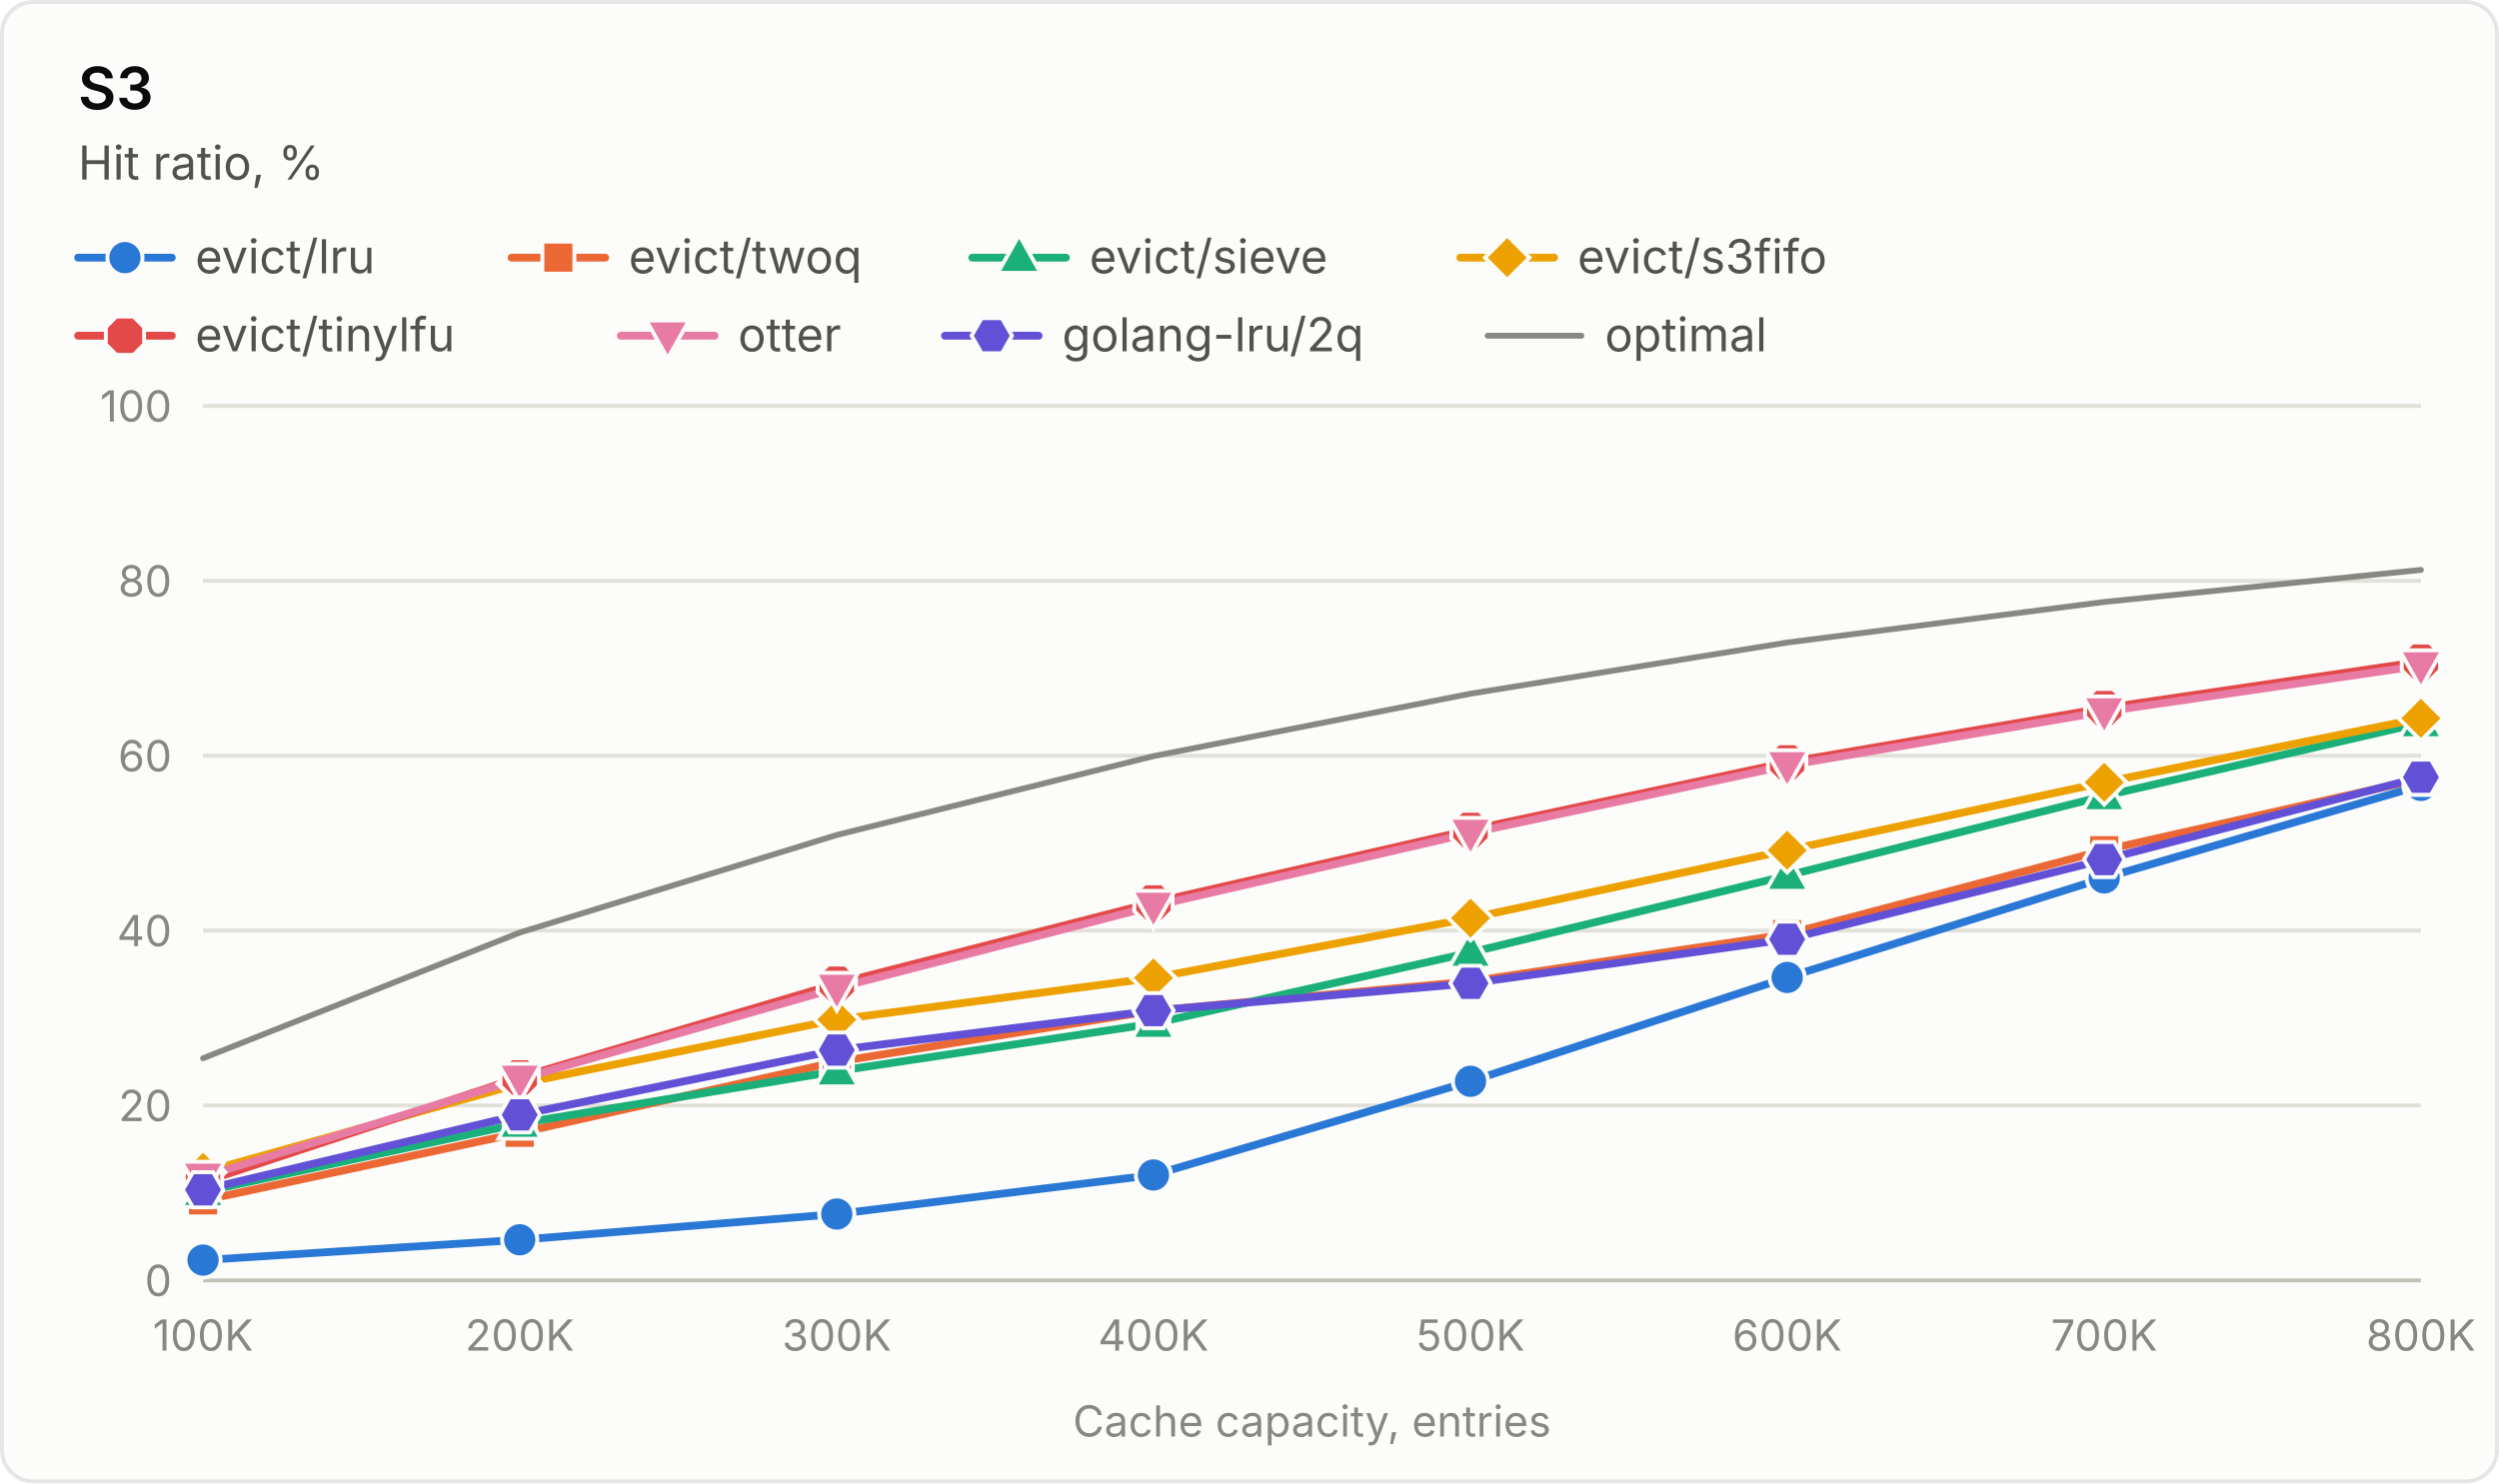
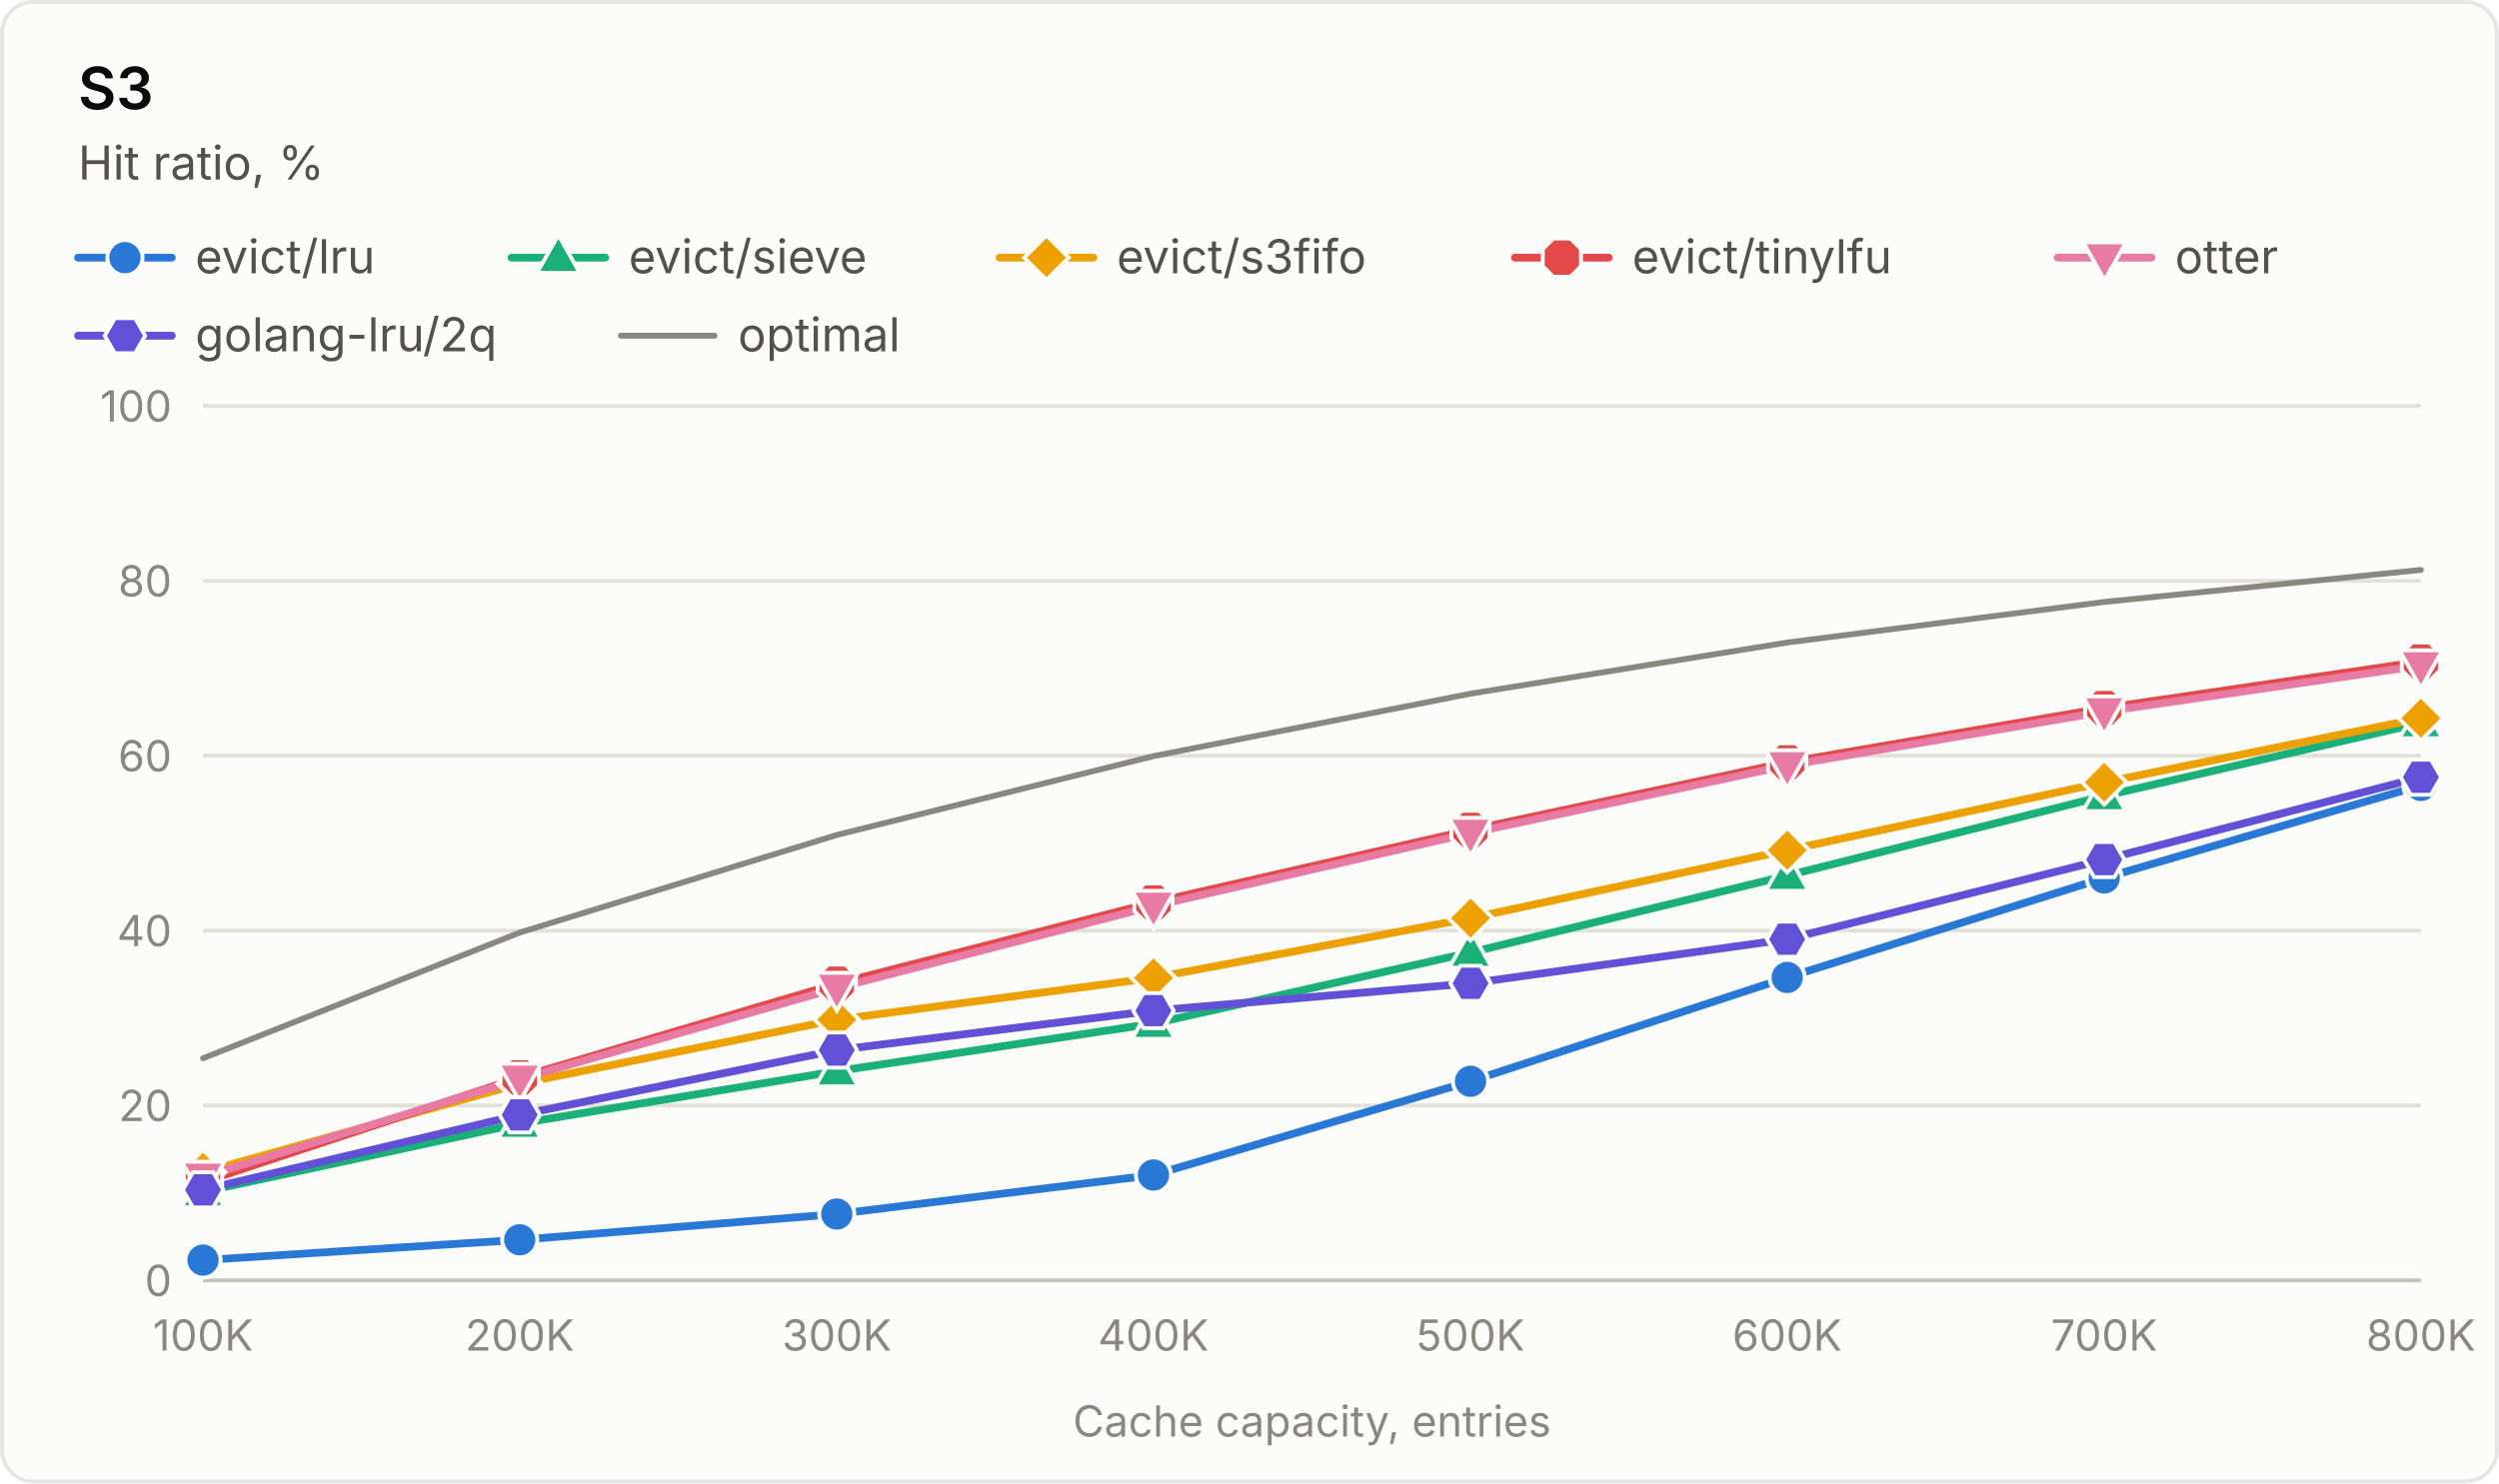
<svg xmlns="http://www.w3.org/2000/svg" viewBox="0 0 640 380" width="640" height="380" role="img" aria-labelledby="title desc">
  <style>
text { font-family: system-ui, -apple-system, "Segoe UI", sans-serif; }
.title { font-size: 15px; font-weight: 600; }
.unit, .legend { font-size: 12px; }
.tick { font-size: 11px; font-variant-numeric: tabular-nums; }
.grid, .axis { stroke-width: 1; }
.line { fill: none; stroke-width: 2; stroke-linejoin: round; stroke-linecap: round; }
.ref { fill: none; stroke-width: 1.5; stroke-linejoin: round; stroke-linecap: round; }
.mark { stroke-width: 2; paint-order: stroke; }
.surface { fill: #fcfcfb; stroke: rgba(11,11,11,0.10); }
.title { fill: #0b0b0b; }
.unit, .legend { fill: #52514e; }
.tick { fill: #898781; }
.grid { stroke: #e1e0d9; }
.axis { stroke: #c3c2b7; }
.ref { stroke: #898781; }
.mark { stroke: #fcfcfb; }
.s0 { stroke: #2a78d6; } .m0 { fill: #2a78d6; }
- .s1 { stroke: #eb6834; } .m1 { fill: #eb6834; }
.s2 { stroke: #1baf7a; } .m2 { fill: #1baf7a; }
.s3 { stroke: #eda100; } .m3 { fill: #eda100; }
.s7 { stroke: #e34948; } .m7 { fill: #e34948; }
.s4 { stroke: #e87ba4; } .m4 { fill: #e87ba4; }
.s6 { stroke: #6250d6; } .m6 { fill: #6250d6; }
@media (prefers-color-scheme: dark) {
  .surface { fill: #1a1a19; stroke: rgba(255,255,255,0.10); }
  .title { fill: #f0efec; }
  .unit, .legend { fill: #c3c2b7; }
  .tick { fill: #898781; }
  .grid { stroke: #2c2c2a; }
  .axis { stroke: #383835; }
  .ref { stroke: #898781; }
  .mark { stroke: #1a1a19; }
  .s0 { stroke: #3987e5; } .m0 { fill: #3987e5; }
-   .s1 { stroke: #d95926; } .m1 { fill: #d95926; }
  .s2 { stroke: #199e70; } .m2 { fill: #199e70; }
  .s3 { stroke: #c98500; } .m3 { fill: #c98500; }
  .s7 { stroke: #e66767; } .m7 { fill: #e66767; }
  .s4 { stroke: #d55181; } .m4 { fill: #d55181; }
  .s6 { stroke: #9085e9; } .m6 { fill: #9085e9; }
}
</style>
  <rect class="surface" x="0.5" y="0.5" width="639" height="379" rx="8" />
  <text class="title" x="20" y="28">S3</text>
  <text class="unit" x="20" y="46">Hit ratio, %</text>
  <path class="line s0" d="M20,66 h24" />
  <circle class="mark m0" cx="32" cy="66" r="4" />
  <text class="legend" x="50" y="70">evict/lru</text>
-   <path class="line s1" d="M131,66 h24" />
-   <path class="mark m1" d="M139.4,62.4L146.6,62.4L146.6,69.6L139.4,69.6Z" />
-   <text class="legend" x="161" y="70">evict/twoq</text>
-   <path class="line s2" d="M249,66 h24" />
-   <path class="mark m2" d="M261,61.2L265.6,69.4L256.4,69.4Z" />
-   <text class="legend" x="279" y="70">evict/sieve</text>
-   <path class="line s3" d="M374,66 h24" />
-   <path class="mark m3" d="M386,61L391,66L386,71L381,66Z" />
-   <text class="legend" x="404" y="70">evict/s3fifo</text>
-   <path class="line s7" d="M20,86 h24" />
-   <path class="mark m7" d="M30,81.6L34,81.6L36.4,84L36.4,88L34,90.4L30,90.4L27.6,88L27.6,84Z" />
-   <text class="legend" x="50" y="90">evict/tinylfu</text>
-   <path class="line s4" d="M159,86 h24" />
-   <path class="mark m4" d="M171,90.8L175.6,82.6L166.4,82.6Z" />
-   <text class="legend" x="189" y="90">otter</text>
-   <path class="line s6" d="M242,86 h24" />
-   <path class="mark m6" d="M251.7,82L256.3,82L258.6,86L256.3,90L251.7,90L249.4,86Z" />
-   <text class="legend" x="272" y="90">golang-lru/2q</text>
-   <path class="ref" d="M381,86 h24" />
-   <text class="legend" x="411" y="90">optimal</text>
+   <path class="line s2" d="M131,66 h24" />
+   <path class="mark m2" d="M143,61.2L147.6,69.4L138.4,69.4Z" />
+   <text class="legend" x="161" y="70">evict/sieve</text>
+   <path class="line s3" d="M256,66 h24" />
+   <path class="mark m3" d="M268,61L273,66L268,71L263,66Z" />
+   <text class="legend" x="286" y="70">evict/s3fifo</text>
+   <path class="line s7" d="M388,66 h24" />
+   <path class="mark m7" d="M398,61.6L402,61.6L404.4,64L404.4,68L402,70.4L398,70.4L395.6,68L395.6,64Z" />
+   <text class="legend" x="418" y="70">evict/tinylfu</text>
+   <path class="line s4" d="M527,66 h24" />
+   <path class="mark m4" d="M539,70.8L543.6,62.6L534.4,62.6Z" />
+   <text class="legend" x="557" y="70">otter</text>
+   <path class="line s6" d="M20,86 h24" />
+   <path class="mark m6" d="M29.7,82L34.3,82L36.6,86L34.3,90L29.7,90L27.4,86Z" />
+   <text class="legend" x="50" y="90">golang-lru/2q</text>
+   <path class="ref" d="M159,86 h24" />
+   <text class="legend" x="189" y="90">optimal</text>
  <path class="axis" d="M52,328 h568" />
  <text class="tick" x="44" y="332" text-anchor="end">0</text>
  <path class="grid" d="M52,283.2 h568" />
  <text class="tick" x="44" y="287.2" text-anchor="end">20</text>
  <path class="grid" d="M52,238.4 h568" />
  <text class="tick" x="44" y="242.4" text-anchor="end">40</text>
  <path class="grid" d="M52,193.6 h568" />
  <text class="tick" x="44" y="197.6" text-anchor="end">60</text>
  <path class="grid" d="M52,148.8 h568" />
  <text class="tick" x="44" y="152.8" text-anchor="end">80</text>
  <path class="grid" d="M52,104 h568" />
  <text class="tick" x="44" y="108" text-anchor="end">100</text>
  <text class="tick" x="52" y="346" text-anchor="middle">100K</text>
  <text class="tick" x="133.1" y="346" text-anchor="middle">200K</text>
  <text class="tick" x="214.3" y="346" text-anchor="middle">300K</text>
  <text class="tick" x="295.4" y="346" text-anchor="middle">400K</text>
  <text class="tick" x="376.6" y="346" text-anchor="middle">500K</text>
  <text class="tick" x="457.7" y="346" text-anchor="middle">600K</text>
  <text class="tick" x="538.9" y="346" text-anchor="middle">700K</text>
  <text class="tick" x="620" y="346" text-anchor="middle">800K</text>
  <text class="tick" x="336" y="368" text-anchor="middle">Cache capacity, entries</text>
  <path class="line s0" d="M52,322.8L133.1,317.6L214.3,311L295.4,301L376.6,277L457.7,250.4L538.9,224.9L620,201.2" />
-   <path class="line s1" d="M52,307.5L133.1,290.2L214.3,272L295.4,258.9L376.6,251.4L457.7,239.3L538.9,217.8L620,199.5" />
  <path class="line s2" d="M52,305.3L133.1,287.8L214.3,274.4L295.4,262.2L376.6,244L457.7,224.3L538.9,203.9L620,185.2" />
  <path class="line s3" d="M52,300.3L133.1,277.6L214.3,261.2L295.4,250.5L376.6,235.2L457.7,217.8L538.9,200.4L620,184" />
  <path class="line s7" d="M52,302.8L133.1,276L214.3,252L295.4,231.2L376.6,212.6L457.7,195.3L538.9,181.4L620,169.5" />
  <path class="line s4" d="M52,301.5L133.1,276.4L214.3,253.1L295.4,232.1L376.6,213.4L457.7,196.1L538.9,182.3L620,170.5" />
  <path class="line s6" d="M52,304.8L133.1,285.6L214.3,269L295.4,258.9L376.6,251.9L457.7,240.6L538.9,220.2L620,199.1" />
  <path class="ref" d="M52,271.1L133.1,238.9L214.3,213.9L295.4,193.7L376.6,177.7L457.7,164.6L538.9,154.2L620,146" />
  <g>
    <circle class="mark m0" cx="52" cy="322.8" r="4" />
  </g>
  <g>
    <circle class="mark m0" cx="133.1" cy="317.6" r="4" />
  </g>
  <g>
    <circle class="mark m0" cx="214.3" cy="311" r="4" />
  </g>
  <g>
    <circle class="mark m0" cx="295.4" cy="301" r="4" />
  </g>
  <g>
    <circle class="mark m0" cx="376.6" cy="277" r="4" />
  </g>
  <g>
    <circle class="mark m0" cx="457.7" cy="250.4" r="4" />
  </g>
  <g>
    <circle class="mark m0" cx="538.9" cy="224.9" r="4" />
  </g>
  <g>
    <circle class="mark m0" cx="620" cy="201.2" r="4" />
  </g>
  <g>
-     <path class="mark m1" d="M48.4,303.9L55.6,303.9L55.6,311.1L48.4,311.1Z" />
-   </g>
-   <g>
-     <path class="mark m1" d="M129.5,286.6L136.7,286.6L136.7,293.8L129.5,293.8Z" />
-   </g>
-   <g>
-     <path class="mark m1" d="M210.7,268.4L217.9,268.4L217.9,275.6L210.7,275.6Z" />
-   </g>
-   <g>
-     <path class="mark m1" d="M291.8,255.3L299,255.3L299,262.5L291.8,262.5Z" />
-   </g>
-   <g>
-     <path class="mark m1" d="M373,247.8L380.2,247.8L380.2,255L373,255Z" />
-   </g>
-   <g>
-     <path class="mark m1" d="M454.1,235.7L461.3,235.7L461.3,242.9L454.1,242.9Z" />
-   </g>
-   <g>
-     <path class="mark m1" d="M535.3,214.2L542.5,214.2L542.5,221.4L535.3,221.4Z" />
-   </g>
-   <g>
-     <path class="mark m1" d="M616.4,195.9L623.6,195.9L623.6,203.1L616.4,203.1Z" />
-   </g>
-   <g>
    <path class="mark m2" d="M52,300.5L56.6,308.7L47.4,308.7Z" />
  </g>
  <g>
    <path class="mark m2" d="M133.1,283L137.7,291.2L128.5,291.2Z" />
  </g>
  <g>
    <path class="mark m2" d="M214.3,269.6L218.9,277.8L209.7,277.8Z" />
  </g>
  <g>
    <path class="mark m2" d="M295.4,257.4L300,265.6L290.8,265.6Z" />
  </g>
  <g>
    <path class="mark m2" d="M376.6,239.2L381.2,247.4L372,247.4Z" />
  </g>
  <g>
    <path class="mark m2" d="M457.7,219.5L462.3,227.7L453.1,227.7Z" />
  </g>
  <g>
    <path class="mark m2" d="M538.9,199.1L543.5,207.3L534.3,207.3Z" />
  </g>
  <g>
    <path class="mark m2" d="M620,180.4L624.6,188.6L615.4,188.6Z" />
  </g>
  <g>
    <path class="mark m3" d="M52,295.3L57,300.3L52,305.3L47,300.3Z" />
  </g>
  <g>
    <path class="mark m3" d="M133.1,272.6L138.1,277.6L133.1,282.6L128.1,277.6Z" />
  </g>
  <g>
    <path class="mark m3" d="M214.3,256.2L219.3,261.2L214.3,266.2L209.3,261.2Z" />
  </g>
  <g>
    <path class="mark m3" d="M295.4,245.5L300.4,250.5L295.4,255.5L290.4,250.5Z" />
  </g>
  <g>
    <path class="mark m3" d="M376.6,230.2L381.6,235.2L376.6,240.2L371.6,235.2Z" />
  </g>
  <g>
    <path class="mark m3" d="M457.7,212.8L462.7,217.8L457.7,222.8L452.7,217.8Z" />
  </g>
  <g>
    <path class="mark m3" d="M538.9,195.4L543.9,200.4L538.9,205.4L533.9,200.4Z" />
  </g>
  <g>
    <path class="mark m3" d="M620,179L625,184L620,189L615,184Z" />
  </g>
  <g>
    <path class="mark m7" d="M50,298.4L54,298.4L56.4,300.8L56.4,304.8L54,307.2L50,307.2L47.6,304.8L47.6,300.8Z" />
  </g>
  <g>
    <path class="mark m7" d="M131.1,271.6L135.1,271.6L137.5,274L137.5,278L135.1,280.4L131.1,280.4L128.7,278L128.7,274Z" />
  </g>
  <g>
    <path class="mark m7" d="M212.3,247.6L216.3,247.6L218.7,250L218.7,254L216.3,256.4L212.3,256.4L209.9,254L209.9,250Z" />
  </g>
  <g>
    <path class="mark m7" d="M293.4,226.8L297.4,226.8L299.8,229.2L299.8,233.2L297.4,235.6L293.4,235.6L291,233.2L291,229.2Z" />
  </g>
  <g>
    <path class="mark m7" d="M374.6,208.2L378.6,208.2L381,210.6L381,214.6L378.6,217L374.6,217L372.2,214.6L372.2,210.6Z" />
  </g>
  <g>
    <path class="mark m7" d="M455.7,190.9L459.7,190.9L462.1,193.3L462.1,197.3L459.7,199.7L455.7,199.7L453.3,197.3L453.3,193.3Z" />
  </g>
  <g>
    <path class="mark m7" d="M536.9,177L540.9,177L543.3,179.4L543.3,183.4L540.9,185.8L536.9,185.8L534.5,183.4L534.5,179.4Z" />
  </g>
  <g>
    <path class="mark m7" d="M618,165.1L622,165.1L624.4,167.5L624.4,171.5L622,173.9L618,173.9L615.6,171.5L615.6,167.5Z" />
  </g>
  <g>
    <path class="mark m4" d="M52,306.3L56.6,298.1L47.4,298.1Z" />
  </g>
  <g>
    <path class="mark m4" d="M133.1,281.2L137.7,273L128.5,273Z" />
  </g>
  <g>
    <path class="mark m4" d="M214.3,257.9L218.9,249.7L209.7,249.7Z" />
  </g>
  <g>
    <path class="mark m4" d="M295.4,236.9L300,228.7L290.8,228.7Z" />
  </g>
  <g>
    <path class="mark m4" d="M376.6,218.2L381.2,210L372,210Z" />
  </g>
  <g>
    <path class="mark m4" d="M457.7,200.9L462.3,192.7L453.1,192.7Z" />
  </g>
  <g>
    <path class="mark m4" d="M538.9,187.1L543.5,178.9L534.3,178.9Z" />
  </g>
  <g>
    <path class="mark m4" d="M620,175.3L624.6,167.1L615.4,167.1Z" />
  </g>
  <g>
    <path class="mark m6" d="M49.7,300.8L54.3,300.8L56.6,304.8L54.3,308.8L49.7,308.8L47.4,304.8Z" />
  </g>
  <g>
    <path class="mark m6" d="M130.8,281.6L135.4,281.6L137.7,285.6L135.4,289.6L130.8,289.6L128.5,285.6Z" />
  </g>
  <g>
    <path class="mark m6" d="M212,265L216.6,265L218.9,269L216.6,273L212,273L209.7,269Z" />
  </g>
  <g>
    <path class="mark m6" d="M293.1,254.9L297.7,254.9L300,258.9L297.7,262.9L293.1,262.9L290.8,258.9Z" />
  </g>
  <g>
    <path class="mark m6" d="M374.3,247.9L378.9,247.9L381.2,251.9L378.9,255.9L374.3,255.9L372,251.9Z" />
  </g>
  <g>
    <path class="mark m6" d="M455.4,236.6L460,236.6L462.3,240.6L460,244.6L455.4,244.6L453.1,240.6Z" />
  </g>
  <g>
    <path class="mark m6" d="M536.6,216.2L541.2,216.2L543.5,220.2L541.2,224.2L536.6,224.2L534.3,220.2Z" />
  </g>
  <g>
    <path class="mark m6" d="M617.7,195.1L622.3,195.1L624.6,199.1L622.3,203.1L617.7,203.1L615.4,199.1Z" />
  </g>
</svg>
